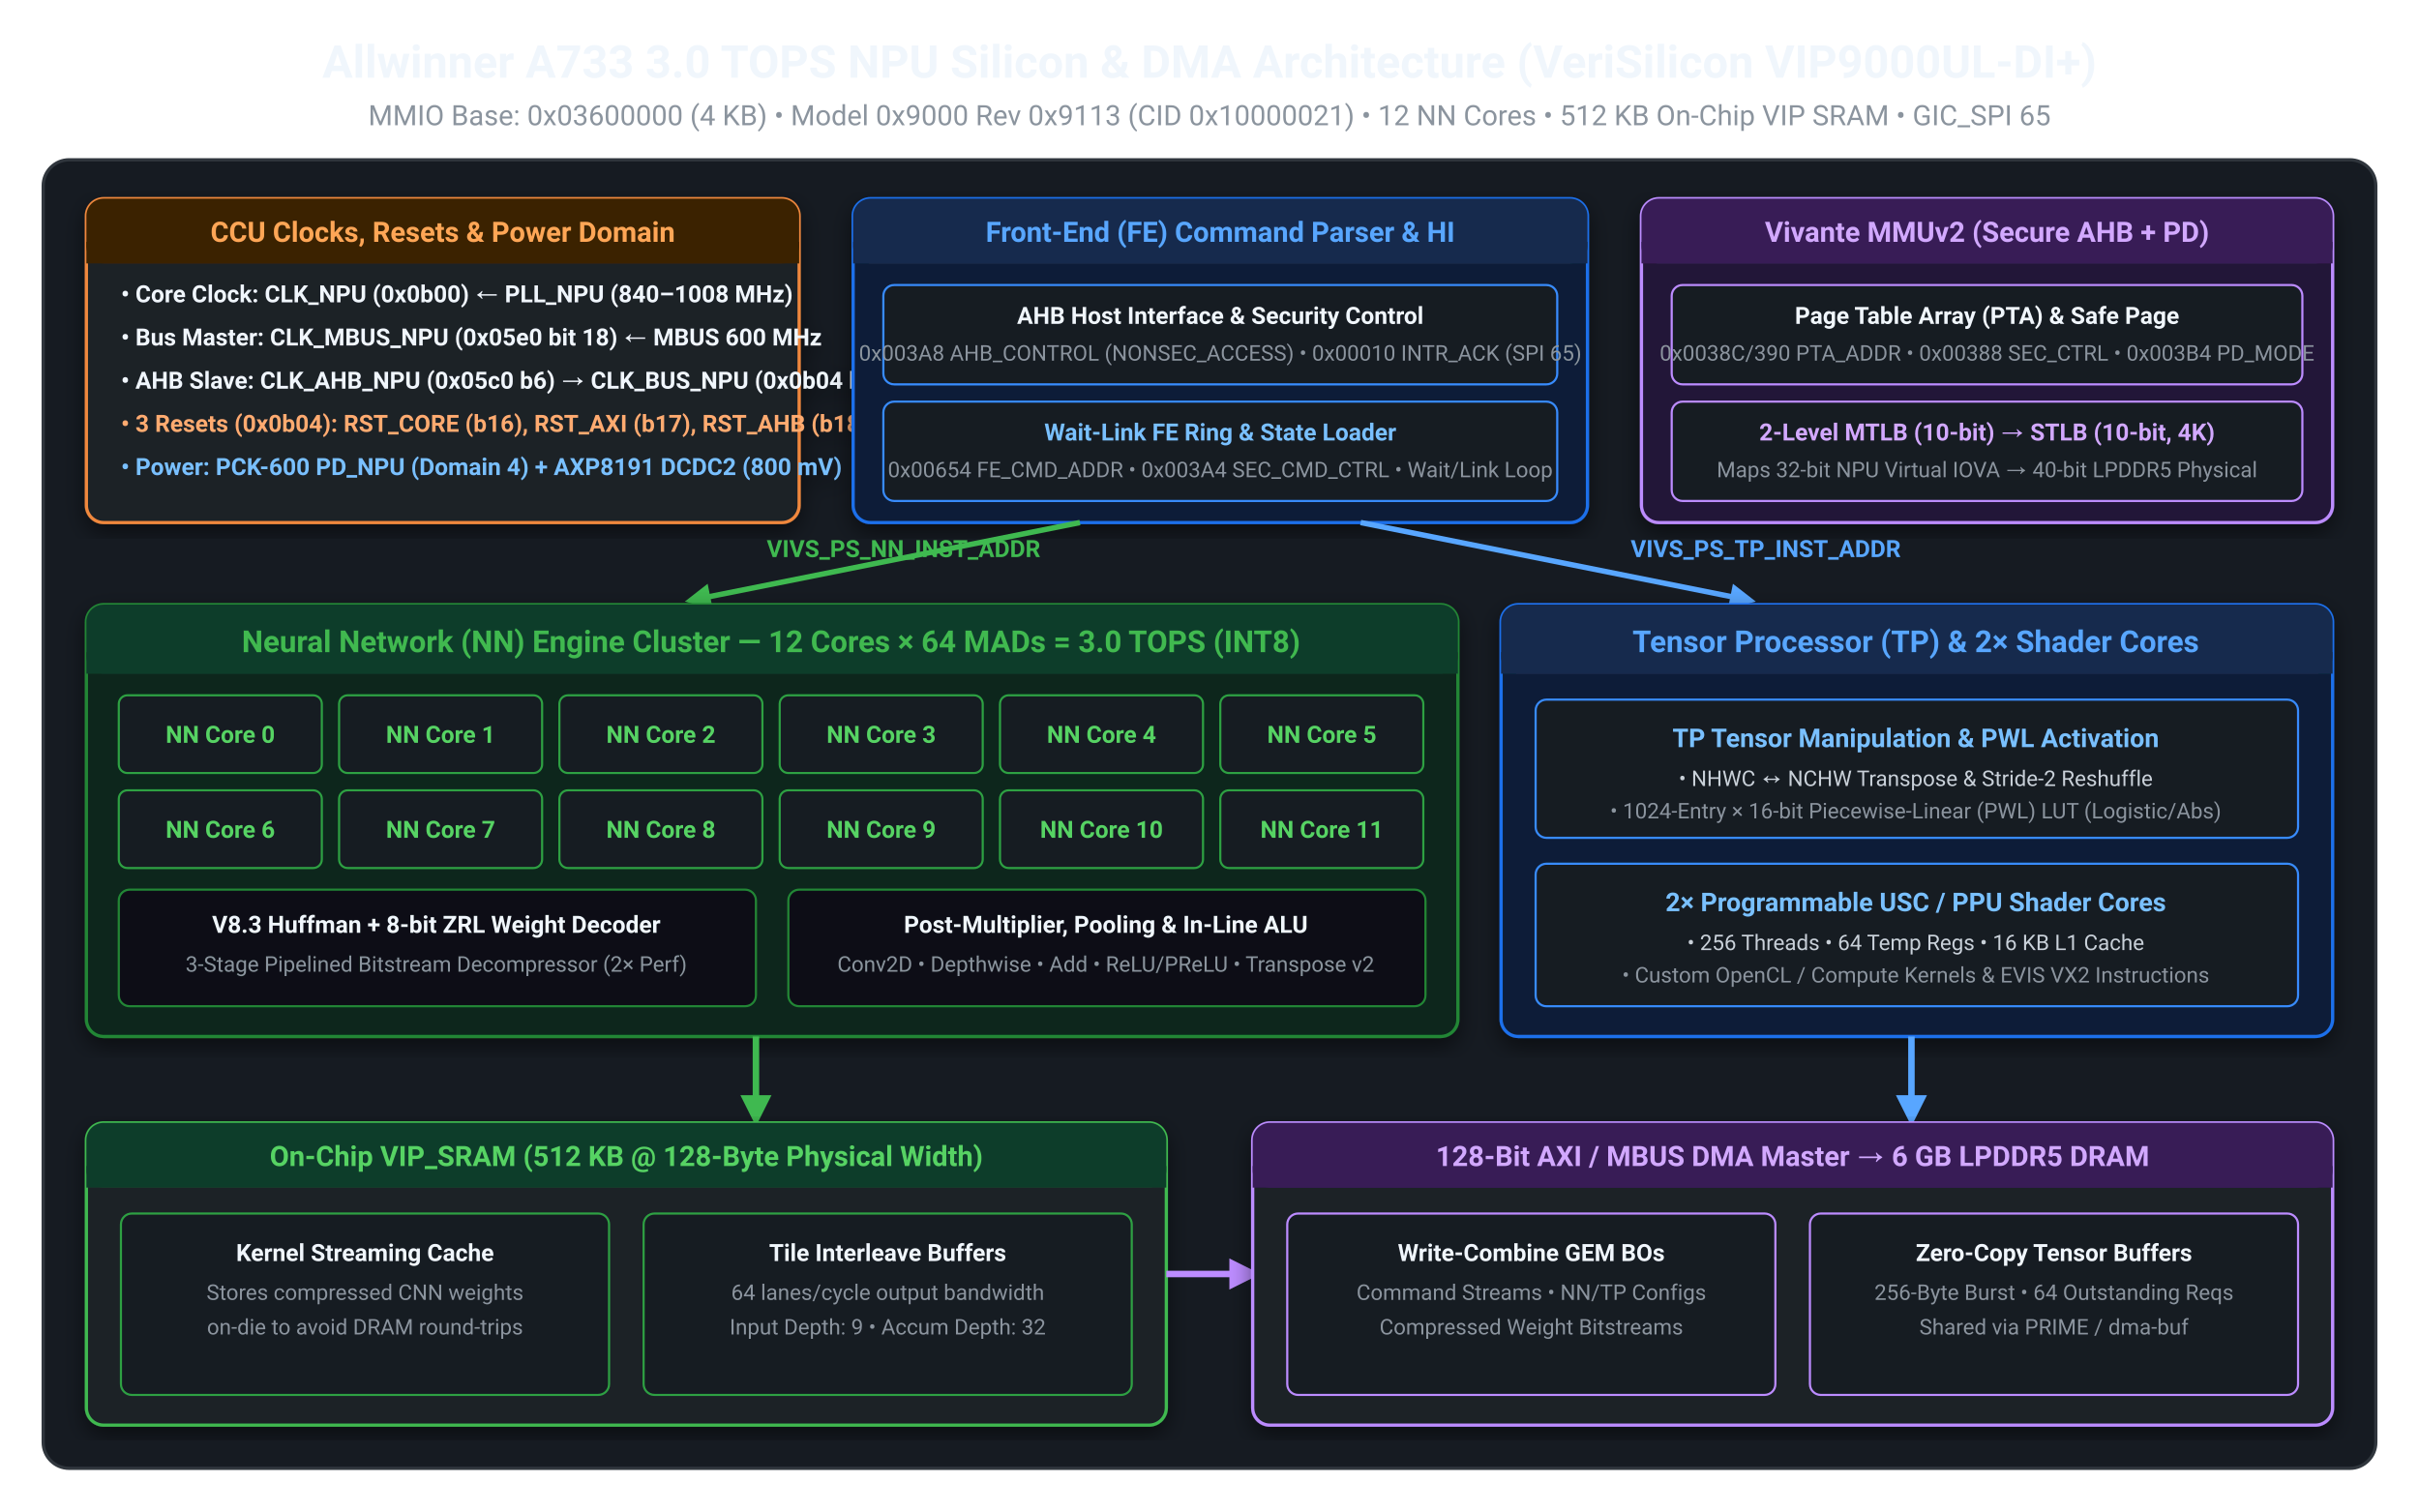
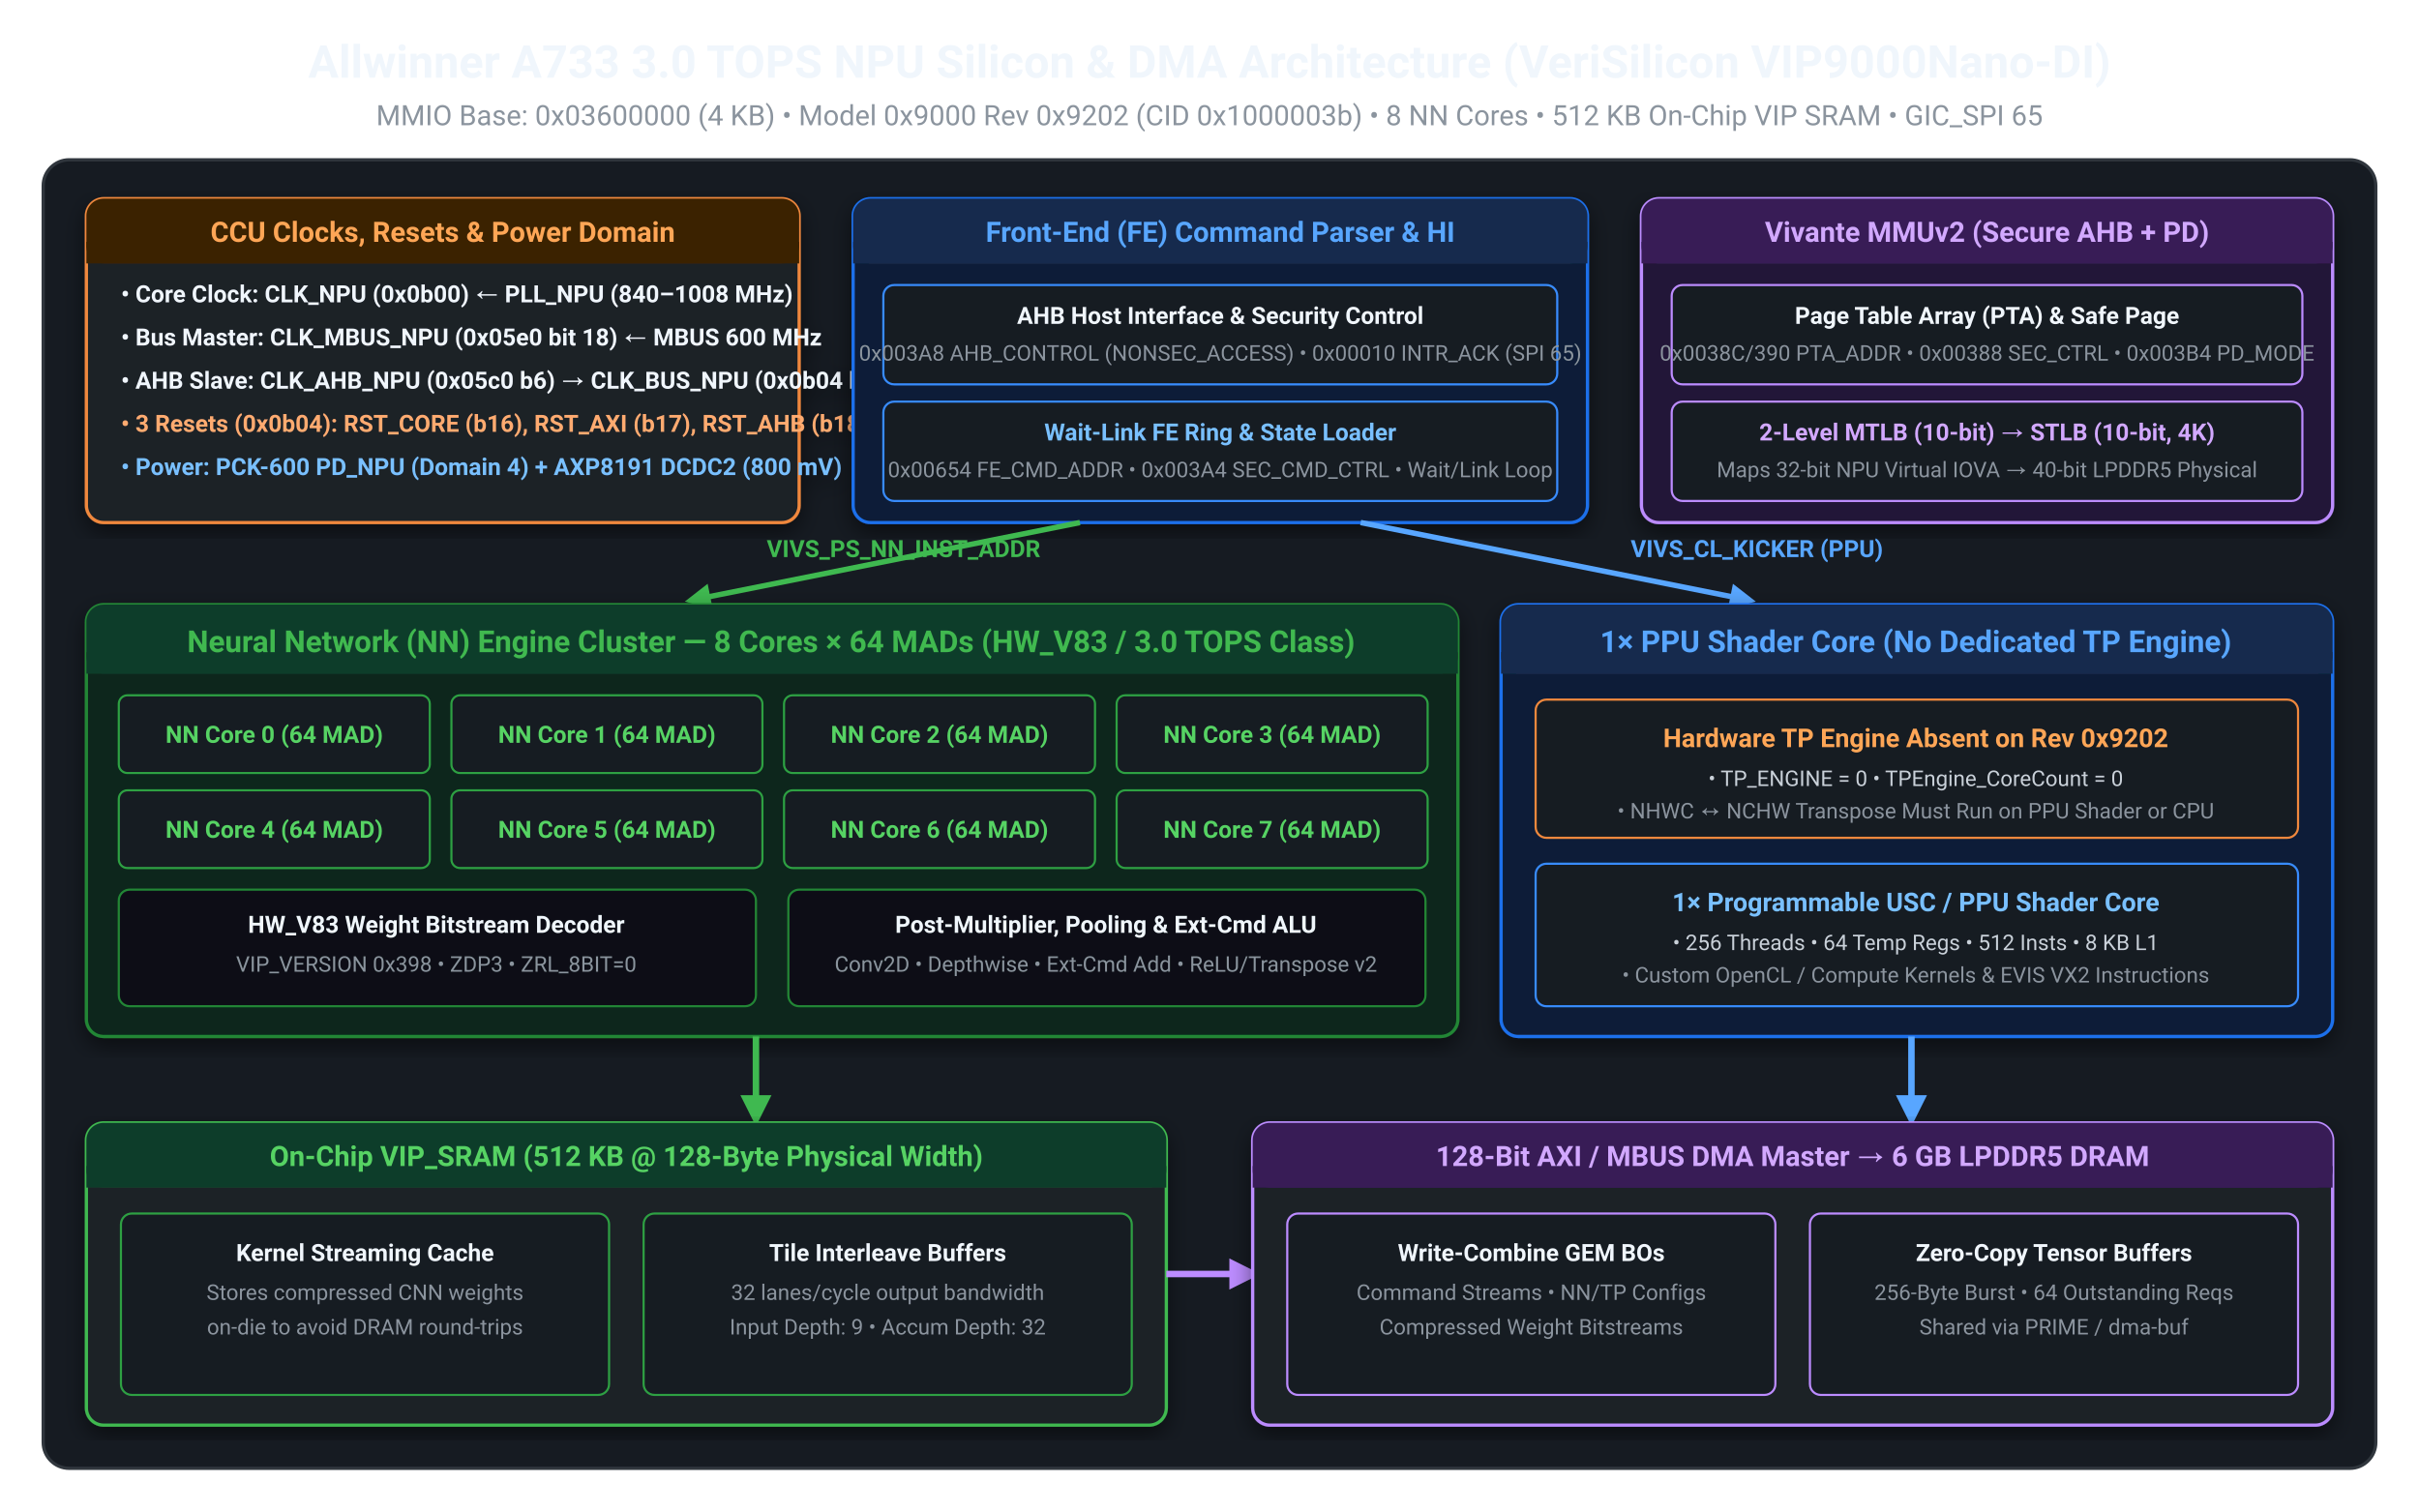
<svg xmlns="http://www.w3.org/2000/svg" viewBox="0 0 1120 700" width="100%" height="100%" style="background:#0d1117; font-family:-apple-system, BlinkMacSystemFont, 'Segoe UI', Roboto, Helvetica, Arial, sans-serif;">
  <defs>
    <marker id="arrow-blue" viewBox="0 0 10 10" refX="6" refY="5" markerWidth="6" markerHeight="6" orient="auto-start-reverse">
      <path d="M 0 1 L 8 5 L 0 9 z" fill="#58a6ff" />
    </marker>
    <marker id="arrow-green" viewBox="0 0 10 10" refX="6" refY="5" markerWidth="6" markerHeight="6" orient="auto-start-reverse">
      <path d="M 0 1 L 8 5 L 0 9 z" fill="#3fb950" />
    </marker>
    <marker id="arrow-purple" viewBox="0 0 10 10" refX="6" refY="5" markerWidth="6" markerHeight="6" orient="auto-start-reverse">
      <path d="M 0 1 L 8 5 L 0 9 z" fill="#bc8cff" />
    </marker>
    <marker id="arrow-orange" viewBox="0 0 10 10" refX="6" refY="5" markerWidth="6" markerHeight="6" orient="auto-start-reverse">
      <path d="M 0 1 L 8 5 L 0 9 z" fill="#f0883e" />
    </marker>
    <filter id="shadow" x="-5%" y="-5%" width="110%" height="110%">
      <feDropShadow dx="0" dy="4" stdDeviation="5" flood-color="#000000" flood-opacity="0.5" />
    </filter>
  </defs>
-   <text x="560" y="36" fill="#f0f6fc" font-size="21" font-weight="700" text-anchor="middle">Allwinner A733 3.0 TOPS NPU Silicon &amp; DMA Architecture (VeriSilicon VIP9000UL-DI+)</text>
-   <text x="560" y="58" fill="#8b949e" font-size="13" text-anchor="middle">MMIO Base: 0x03600000 (4 KB) • Model 0x9000 Rev 0x9113 (CID 0x10000021) • 12 NN Cores • 512 KB On-Chip VIP SRAM • GIC_SPI 65</text>
+   <text x="560" y="36" fill="#f0f6fc" font-size="21" font-weight="700" text-anchor="middle">Allwinner A733 3.0 TOPS NPU Silicon &amp; DMA Architecture (VeriSilicon VIP9000Nano-DI)</text>
+   <text x="560" y="58" fill="#8b949e" font-size="13" text-anchor="middle">MMIO Base: 0x03600000 (4 KB) • Model 0x9000 Rev 0x9202 (CID 0x1000003b) • 8 NN Cores • 512 KB On-Chip VIP SRAM • GIC_SPI 65</text>
  <rect x="20" y="74" width="1080" height="606" rx="12" fill="#161b22" stroke="#30363d" stroke-width="1.5" />
  <g transform="translate(40, 92)" filter="url(#shadow)">
    <rect width="330" height="150" rx="8" fill="#1c2128" stroke="#f0883e" stroke-width="1.5" />
    <rect width="330" height="30" rx="8" fill="#3b2300" />
    <rect y="20" width="330" height="10" fill="#3b2300" />
    <text x="165" y="20" fill="#ffa657" font-size="13" font-weight="700" text-anchor="middle">CCU Clocks, Resets &amp; Power Domain</text>
    <text x="16" y="48" fill="#f0f6fc" font-size="11" font-weight="600">• Core Clock: CLK_NPU (0x0b00) ← PLL_NPU (840–1008 MHz)</text>
    <text x="16" y="68" fill="#f0f6fc" font-size="11" font-weight="600">• Bus Master: CLK_MBUS_NPU (0x05e0 bit 18) ← MBUS 600 MHz</text>
    <text x="16" y="88" fill="#f0f6fc" font-size="11" font-weight="600">• AHB Slave: CLK_AHB_NPU (0x05c0 b6) → CLK_BUS_NPU (0x0b04 b0)</text>
    <text x="16" y="108" fill="#ffab70" font-size="11" font-weight="600">• 3 Resets (0x0b04): RST_CORE (b16), RST_AXI (b17), RST_AHB (b18)</text>
    <text x="16" y="128" fill="#79c0ff" font-size="11" font-weight="600">• Power: PCK-600 PD_NPU (Domain 4) + AXP8191 DCDC2 (800 mV)</text>
  </g>
  <g transform="translate(395, 92)" filter="url(#shadow)">
    <rect width="340" height="150" rx="8" fill="#0d1f38" stroke="#1f6feb" stroke-width="1.5" />
    <rect width="340" height="30" rx="8" fill="#162c4e" />
    <rect y="20" width="340" height="10" fill="#162c4e" />
    <text x="170" y="20" fill="#58a6ff" font-size="13" font-weight="700" text-anchor="middle">Front-End (FE) Command Parser &amp; HI</text>
    <rect x="14" y="40" width="312" height="46" rx="5" fill="#161b22" stroke="#388bfd" stroke-width="1" />
    <text x="170" y="58" fill="#f0f6fc" font-size="11" font-weight="600" text-anchor="middle">AHB Host Interface &amp; Security Control</text>
    <text x="170" y="75" fill="#8b949e" font-size="10" text-anchor="middle">0x003A8 AHB_CONTROL (NONSEC_ACCESS) • 0x00010 INTR_ACK (SPI 65)</text>
    <rect x="14" y="94" width="312" height="46" rx="5" fill="#161b22" stroke="#388bfd" stroke-width="1" />
    <text x="170" y="112" fill="#79c0ff" font-size="11" font-weight="600" text-anchor="middle">Wait-Link FE Ring &amp; State Loader</text>
    <text x="170" y="129" fill="#8b949e" font-size="10" text-anchor="middle">0x00654 FE_CMD_ADDR • 0x003A4 SEC_CMD_CTRL • Wait/Link Loop</text>
  </g>
  <g transform="translate(760, 92)" filter="url(#shadow)">
    <rect width="320" height="150" rx="8" fill="#231438" stroke="#bc8cff" stroke-width="1.5" />
    <rect width="320" height="30" rx="8" fill="#371f57" />
    <rect y="20" width="320" height="10" fill="#371f57" />
    <text x="160" y="20" fill="#d2a8ff" font-size="13" font-weight="700" text-anchor="middle">Vivante MMUv2 (Secure AHB + PD)</text>
    <rect x="14" y="40" width="292" height="46" rx="5" fill="#161b22" stroke="#bc8cff" stroke-width="1" />
    <text x="160" y="58" fill="#f0f6fc" font-size="11" font-weight="600" text-anchor="middle">Page Table Array (PTA) &amp; Safe Page</text>
    <text x="160" y="75" fill="#8b949e" font-size="10" text-anchor="middle">0x0038C/390 PTA_ADDR • 0x00388 SEC_CTRL • 0x003B4 PD_MODE</text>
    <rect x="14" y="94" width="292" height="46" rx="5" fill="#161b22" stroke="#bc8cff" stroke-width="1" />
    <text x="160" y="112" fill="#d2a8ff" font-size="11" font-weight="600" text-anchor="middle">2-Level MTLB (10-bit) → STLB (10-bit, 4K)</text>
    <text x="160" y="129" fill="#8b949e" font-size="10" text-anchor="middle">Maps 32-bit NPU Virtual IOVA → 40-bit LPDDR5 Physical</text>
  </g>
  <line x1="500" y1="242" x2="320" y2="278" stroke="#3fb950" stroke-width="2.5" marker-end="url(#arrow-green)" />
  <text x="355" y="258" fill="#3fb950" font-size="11" font-weight="600">VIVS_PS_NN_INST_ADDR</text>
  <line x1="630" y1="242" x2="810" y2="278" stroke="#58a6ff" stroke-width="2.5" marker-end="url(#arrow-blue)" />
-   <text x="755" y="258" fill="#58a6ff" font-size="11" font-weight="600">VIVS_PS_TP_INST_ADDR</text>
+   <text x="755" y="258" fill="#58a6ff" font-size="11" font-weight="600">VIVS_CL_KICKER (PPU)</text>
  <g transform="translate(40, 280)" filter="url(#shadow)">
    <rect width="635" height="200" rx="8" fill="#09261a" stroke="#238636" stroke-width="1.5" />
    <rect width="635" height="32" rx="8" fill="#113e2b" />
    <rect y="22" width="635" height="10" fill="#113e2b" />
-     <text x="317" y="22" fill="#3fb950" font-size="14" font-weight="700" text-anchor="middle">Neural Network (NN) Engine Cluster — 12 Cores × 64 MADs = 3.0 TOPS (INT8)</text>
+     <text x="317" y="22" fill="#3fb950" font-size="14" font-weight="700" text-anchor="middle">Neural Network (NN) Engine Cluster — 8 Cores × 64 MADs (HW_V83 / 3.0 TOPS Class)</text>
    <g transform="translate(15, 42)">
-       <rect x="0" y="0" width="94" height="36" rx="4" fill="#161b22" stroke="#2ea043" />
-       <text x="47" y="22" fill="#56d364" font-size="11" font-weight="700" text-anchor="middle">NN Core 0</text>
-       <rect x="102" y="0" width="94" height="36" rx="4" fill="#161b22" stroke="#2ea043" />
-       <text x="149" y="22" fill="#56d364" font-size="11" font-weight="700" text-anchor="middle">NN Core 1</text>
-       <rect x="204" y="0" width="94" height="36" rx="4" fill="#161b22" stroke="#2ea043" />
-       <text x="251" y="22" fill="#56d364" font-size="11" font-weight="700" text-anchor="middle">NN Core 2</text>
-       <rect x="306" y="0" width="94" height="36" rx="4" fill="#161b22" stroke="#2ea043" />
-       <text x="353" y="22" fill="#56d364" font-size="11" font-weight="700" text-anchor="middle">NN Core 3</text>
-       <rect x="408" y="0" width="94" height="36" rx="4" fill="#161b22" stroke="#2ea043" />
-       <text x="455" y="22" fill="#56d364" font-size="11" font-weight="700" text-anchor="middle">NN Core 4</text>
-       <rect x="510" y="0" width="94" height="36" rx="4" fill="#161b22" stroke="#2ea043" />
-       <text x="557" y="22" fill="#56d364" font-size="11" font-weight="700" text-anchor="middle">NN Core 5</text>
-       <rect x="0" y="44" width="94" height="36" rx="4" fill="#161b22" stroke="#2ea043" />
-       <text x="47" y="66" fill="#56d364" font-size="11" font-weight="700" text-anchor="middle">NN Core 6</text>
-       <rect x="102" y="44" width="94" height="36" rx="4" fill="#161b22" stroke="#2ea043" />
-       <text x="149" y="66" fill="#56d364" font-size="11" font-weight="700" text-anchor="middle">NN Core 7</text>
-       <rect x="204" y="44" width="94" height="36" rx="4" fill="#161b22" stroke="#2ea043" />
-       <text x="251" y="66" fill="#56d364" font-size="11" font-weight="700" text-anchor="middle">NN Core 8</text>
-       <rect x="306" y="44" width="94" height="36" rx="4" fill="#161b22" stroke="#2ea043" />
-       <text x="353" y="66" fill="#56d364" font-size="11" font-weight="700" text-anchor="middle">NN Core 9</text>
-       <rect x="408" y="44" width="94" height="36" rx="4" fill="#161b22" stroke="#2ea043" />
-       <text x="455" y="66" fill="#56d364" font-size="11" font-weight="700" text-anchor="middle">NN Core 10</text>
-       <rect x="510" y="44" width="94" height="36" rx="4" fill="#161b22" stroke="#2ea043" />
-       <text x="557" y="66" fill="#56d364" font-size="11" font-weight="700" text-anchor="middle">NN Core 11</text>
+       <rect x="0" y="0" width="144" height="36" rx="4" fill="#161b22" stroke="#2ea043" />
+       <text x="72" y="22" fill="#56d364" font-size="11" font-weight="700" text-anchor="middle">NN Core 0 (64 MAD)</text>
+       <rect x="154" y="0" width="144" height="36" rx="4" fill="#161b22" stroke="#2ea043" />
+       <text x="226" y="22" fill="#56d364" font-size="11" font-weight="700" text-anchor="middle">NN Core 1 (64 MAD)</text>
+       <rect x="308" y="0" width="144" height="36" rx="4" fill="#161b22" stroke="#2ea043" />
+       <text x="380" y="22" fill="#56d364" font-size="11" font-weight="700" text-anchor="middle">NN Core 2 (64 MAD)</text>
+       <rect x="462" y="0" width="144" height="36" rx="4" fill="#161b22" stroke="#2ea043" />
+       <text x="534" y="22" fill="#56d364" font-size="11" font-weight="700" text-anchor="middle">NN Core 3 (64 MAD)</text>
+       <rect x="0" y="44" width="144" height="36" rx="4" fill="#161b22" stroke="#2ea043" />
+       <text x="72" y="66" fill="#56d364" font-size="11" font-weight="700" text-anchor="middle">NN Core 4 (64 MAD)</text>
+       <rect x="154" y="44" width="144" height="36" rx="4" fill="#161b22" stroke="#2ea043" />
+       <text x="226" y="66" fill="#56d364" font-size="11" font-weight="700" text-anchor="middle">NN Core 5 (64 MAD)</text>
+       <rect x="308" y="44" width="144" height="36" rx="4" fill="#161b22" stroke="#2ea043" />
+       <text x="380" y="66" fill="#56d364" font-size="11" font-weight="700" text-anchor="middle">NN Core 6 (64 MAD)</text>
+       <rect x="462" y="44" width="144" height="36" rx="4" fill="#161b22" stroke="#2ea043" />
+       <text x="534" y="66" fill="#56d364" font-size="11" font-weight="700" text-anchor="middle">NN Core 7 (64 MAD)</text>
    </g>
    <rect x="15" y="132" width="295" height="54" rx="5" fill="#0d1117" stroke="#238636" />
-     <text x="162" y="152" fill="#f0f6fc" font-size="11" font-weight="600" text-anchor="middle">V8.3 Huffman + 8-bit ZRL Weight Decoder</text>
-     <text x="162" y="170" fill="#8b949e" font-size="10" text-anchor="middle">3-Stage Pipelined Bitstream Decompressor (2× Perf)</text>
+     <text x="162" y="152" fill="#f0f6fc" font-size="11" font-weight="600" text-anchor="middle">HW_V83 Weight Bitstream Decoder</text>
+     <text x="162" y="170" fill="#8b949e" font-size="10" text-anchor="middle">VIP_VERSION 0x398 • ZDP3 • ZRL_8BIT=0</text>
    <rect x="325" y="132" width="295" height="54" rx="5" fill="#0d1117" stroke="#238636" />
-     <text x="472" y="152" fill="#f0f6fc" font-size="11" font-weight="600" text-anchor="middle">Post-Multiplier, Pooling &amp; In-Line ALU</text>
-     <text x="472" y="170" fill="#8b949e" font-size="10" text-anchor="middle">Conv2D • Depthwise • Add • ReLU/PReLU • Transpose v2</text>
+     <text x="472" y="152" fill="#f0f6fc" font-size="11" font-weight="600" text-anchor="middle">Post-Multiplier, Pooling &amp; Ext-Cmd ALU</text>
+     <text x="472" y="170" fill="#8b949e" font-size="10" text-anchor="middle">Conv2D • Depthwise • Ext-Cmd Add • ReLU/Transpose v2</text>
  </g>
  <g transform="translate(695, 280)" filter="url(#shadow)">
    <rect width="385" height="200" rx="8" fill="#0d1f38" stroke="#1f6feb" stroke-width="1.5" />
    <rect width="385" height="32" rx="8" fill="#162c4e" />
    <rect y="22" width="385" height="10" fill="#162c4e" />
-     <text x="192" y="22" fill="#58a6ff" font-size="14" font-weight="700" text-anchor="middle">Tensor Processor (TP) &amp; 2× Shader Cores</text>
-     <rect x="16" y="44" width="353" height="64" rx="5" fill="#161b22" stroke="#388bfd" />
-     <text x="192" y="66" fill="#79c0ff" font-size="12" font-weight="600" text-anchor="middle">TP Tensor Manipulation &amp; PWL Activation</text>
-     <text x="192" y="84" fill="#c9d1d9" font-size="10" text-anchor="middle">• NHWC ↔ NCHW Transpose &amp; Stride-2 Reshuffle</text>
-     <text x="192" y="99" fill="#8b949e" font-size="10" text-anchor="middle">• 1024-Entry × 16-bit Piecewise-Linear (PWL) LUT (Logistic/Abs)</text>
+     <text x="192" y="22" fill="#58a6ff" font-size="14" font-weight="700" text-anchor="middle">1× PPU Shader Core (No Dedicated TP Engine)</text>
+     <rect x="16" y="44" width="353" height="64" rx="5" fill="#161b22" stroke="#f0883e" />
+     <text x="192" y="66" fill="#ffa657" font-size="12" font-weight="600" text-anchor="middle">Hardware TP Engine Absent on Rev 0x9202</text>
+     <text x="192" y="84" fill="#c9d1d9" font-size="10" text-anchor="middle">• TP_ENGINE = 0 • TPEngine_CoreCount = 0</text>
+     <text x="192" y="99" fill="#8b949e" font-size="10" text-anchor="middle">• NHWC ↔ NCHW Transpose Must Run on PPU Shader or CPU</text>
    <rect x="16" y="120" width="353" height="66" rx="5" fill="#161b22" stroke="#388bfd" />
-     <text x="192" y="142" fill="#79c0ff" font-size="12" font-weight="600" text-anchor="middle">2× Programmable USC / PPU Shader Cores</text>
-     <text x="192" y="160" fill="#c9d1d9" font-size="10" text-anchor="middle">• 256 Threads • 64 Temp Regs • 16 KB L1 Cache</text>
+     <text x="192" y="142" fill="#79c0ff" font-size="12" font-weight="600" text-anchor="middle">1× Programmable USC / PPU Shader Core</text>
+     <text x="192" y="160" fill="#c9d1d9" font-size="10" text-anchor="middle">• 256 Threads • 64 Temp Regs • 512 Insts • 8 KB L1</text>
    <text x="192" y="175" fill="#8b949e" font-size="10" text-anchor="middle">• Custom OpenCL / Compute Kernels &amp; EVIS VX2 Instructions</text>
  </g>
  <line x1="350" y1="480" x2="350" y2="518" stroke="#3fb950" stroke-width="3" marker-end="url(#arrow-green)" />
  <line x1="885" y1="480" x2="885" y2="518" stroke="#58a6ff" stroke-width="3" marker-end="url(#arrow-blue)" />
  <g transform="translate(40, 520)" filter="url(#shadow)">
    <rect width="500" height="140" rx="8" fill="#1c2128" stroke="#3fb950" stroke-width="1.5" />
    <rect width="500" height="30" rx="8" fill="#113e2b" />
    <rect y="20" width="500" height="10" fill="#113e2b" />
    <text x="250" y="20" fill="#56d364" font-size="13" font-weight="700" text-anchor="middle">On-Chip VIP_SRAM (512 KB @ 128-Byte Physical Width)</text>
    <rect x="16" y="42" width="226" height="84" rx="5" fill="#161b22" stroke="#2ea043" />
    <text x="129" y="64" fill="#f0f6fc" font-size="11" font-weight="600" text-anchor="middle">Kernel Streaming Cache</text>
    <text x="129" y="82" fill="#8b949e" font-size="10" text-anchor="middle">Stores compressed CNN weights</text>
    <text x="129" y="98" fill="#8b949e" font-size="10" text-anchor="middle">on-die to avoid DRAM round-trips</text>
    <rect x="258" y="42" width="226" height="84" rx="5" fill="#161b22" stroke="#2ea043" />
    <text x="371" y="64" fill="#f0f6fc" font-size="11" font-weight="600" text-anchor="middle">Tile Interleave Buffers</text>
-     <text x="371" y="82" fill="#8b949e" font-size="10" text-anchor="middle">64 lanes/cycle output bandwidth</text>
+     <text x="371" y="82" fill="#8b949e" font-size="10" text-anchor="middle">32 lanes/cycle output bandwidth</text>
    <text x="371" y="98" fill="#8b949e" font-size="10" text-anchor="middle">Input Depth: 9 • Accum Depth: 32</text>
  </g>
  <line x1="540" y1="590" x2="580" y2="590" stroke="#bc8cff" stroke-width="3" marker-end="url(#arrow-purple)" />
  <g transform="translate(580, 520)" filter="url(#shadow)">
    <rect width="500" height="140" rx="8" fill="#1c2128" stroke="#bc8cff" stroke-width="1.5" />
    <rect width="500" height="30" rx="8" fill="#371f57" />
    <rect y="20" width="500" height="10" fill="#371f57" />
    <text x="250" y="20" fill="#d2a8ff" font-size="13" font-weight="700" text-anchor="middle">128-Bit AXI / MBUS DMA Master → 6 GB LPDDR5 DRAM</text>
    <rect x="16" y="42" width="226" height="84" rx="5" fill="#161b22" stroke="#bc8cff" />
    <text x="129" y="64" fill="#f0f6fc" font-size="11" font-weight="600" text-anchor="middle">Write-Combine GEM BOs</text>
    <text x="129" y="82" fill="#8b949e" font-size="10" text-anchor="middle">Command Streams • NN/TP Configs</text>
    <text x="129" y="98" fill="#8b949e" font-size="10" text-anchor="middle">Compressed Weight Bitstreams</text>
    <rect x="258" y="42" width="226" height="84" rx="5" fill="#161b22" stroke="#bc8cff" />
    <text x="371" y="64" fill="#f0f6fc" font-size="11" font-weight="600" text-anchor="middle">Zero-Copy Tensor Buffers</text>
    <text x="371" y="82" fill="#8b949e" font-size="10" text-anchor="middle">256-Byte Burst • 64 Outstanding Reqs</text>
    <text x="371" y="98" fill="#8b949e" font-size="10" text-anchor="middle">Shared via PRIME / dma-buf</text>
  </g>
</svg>
